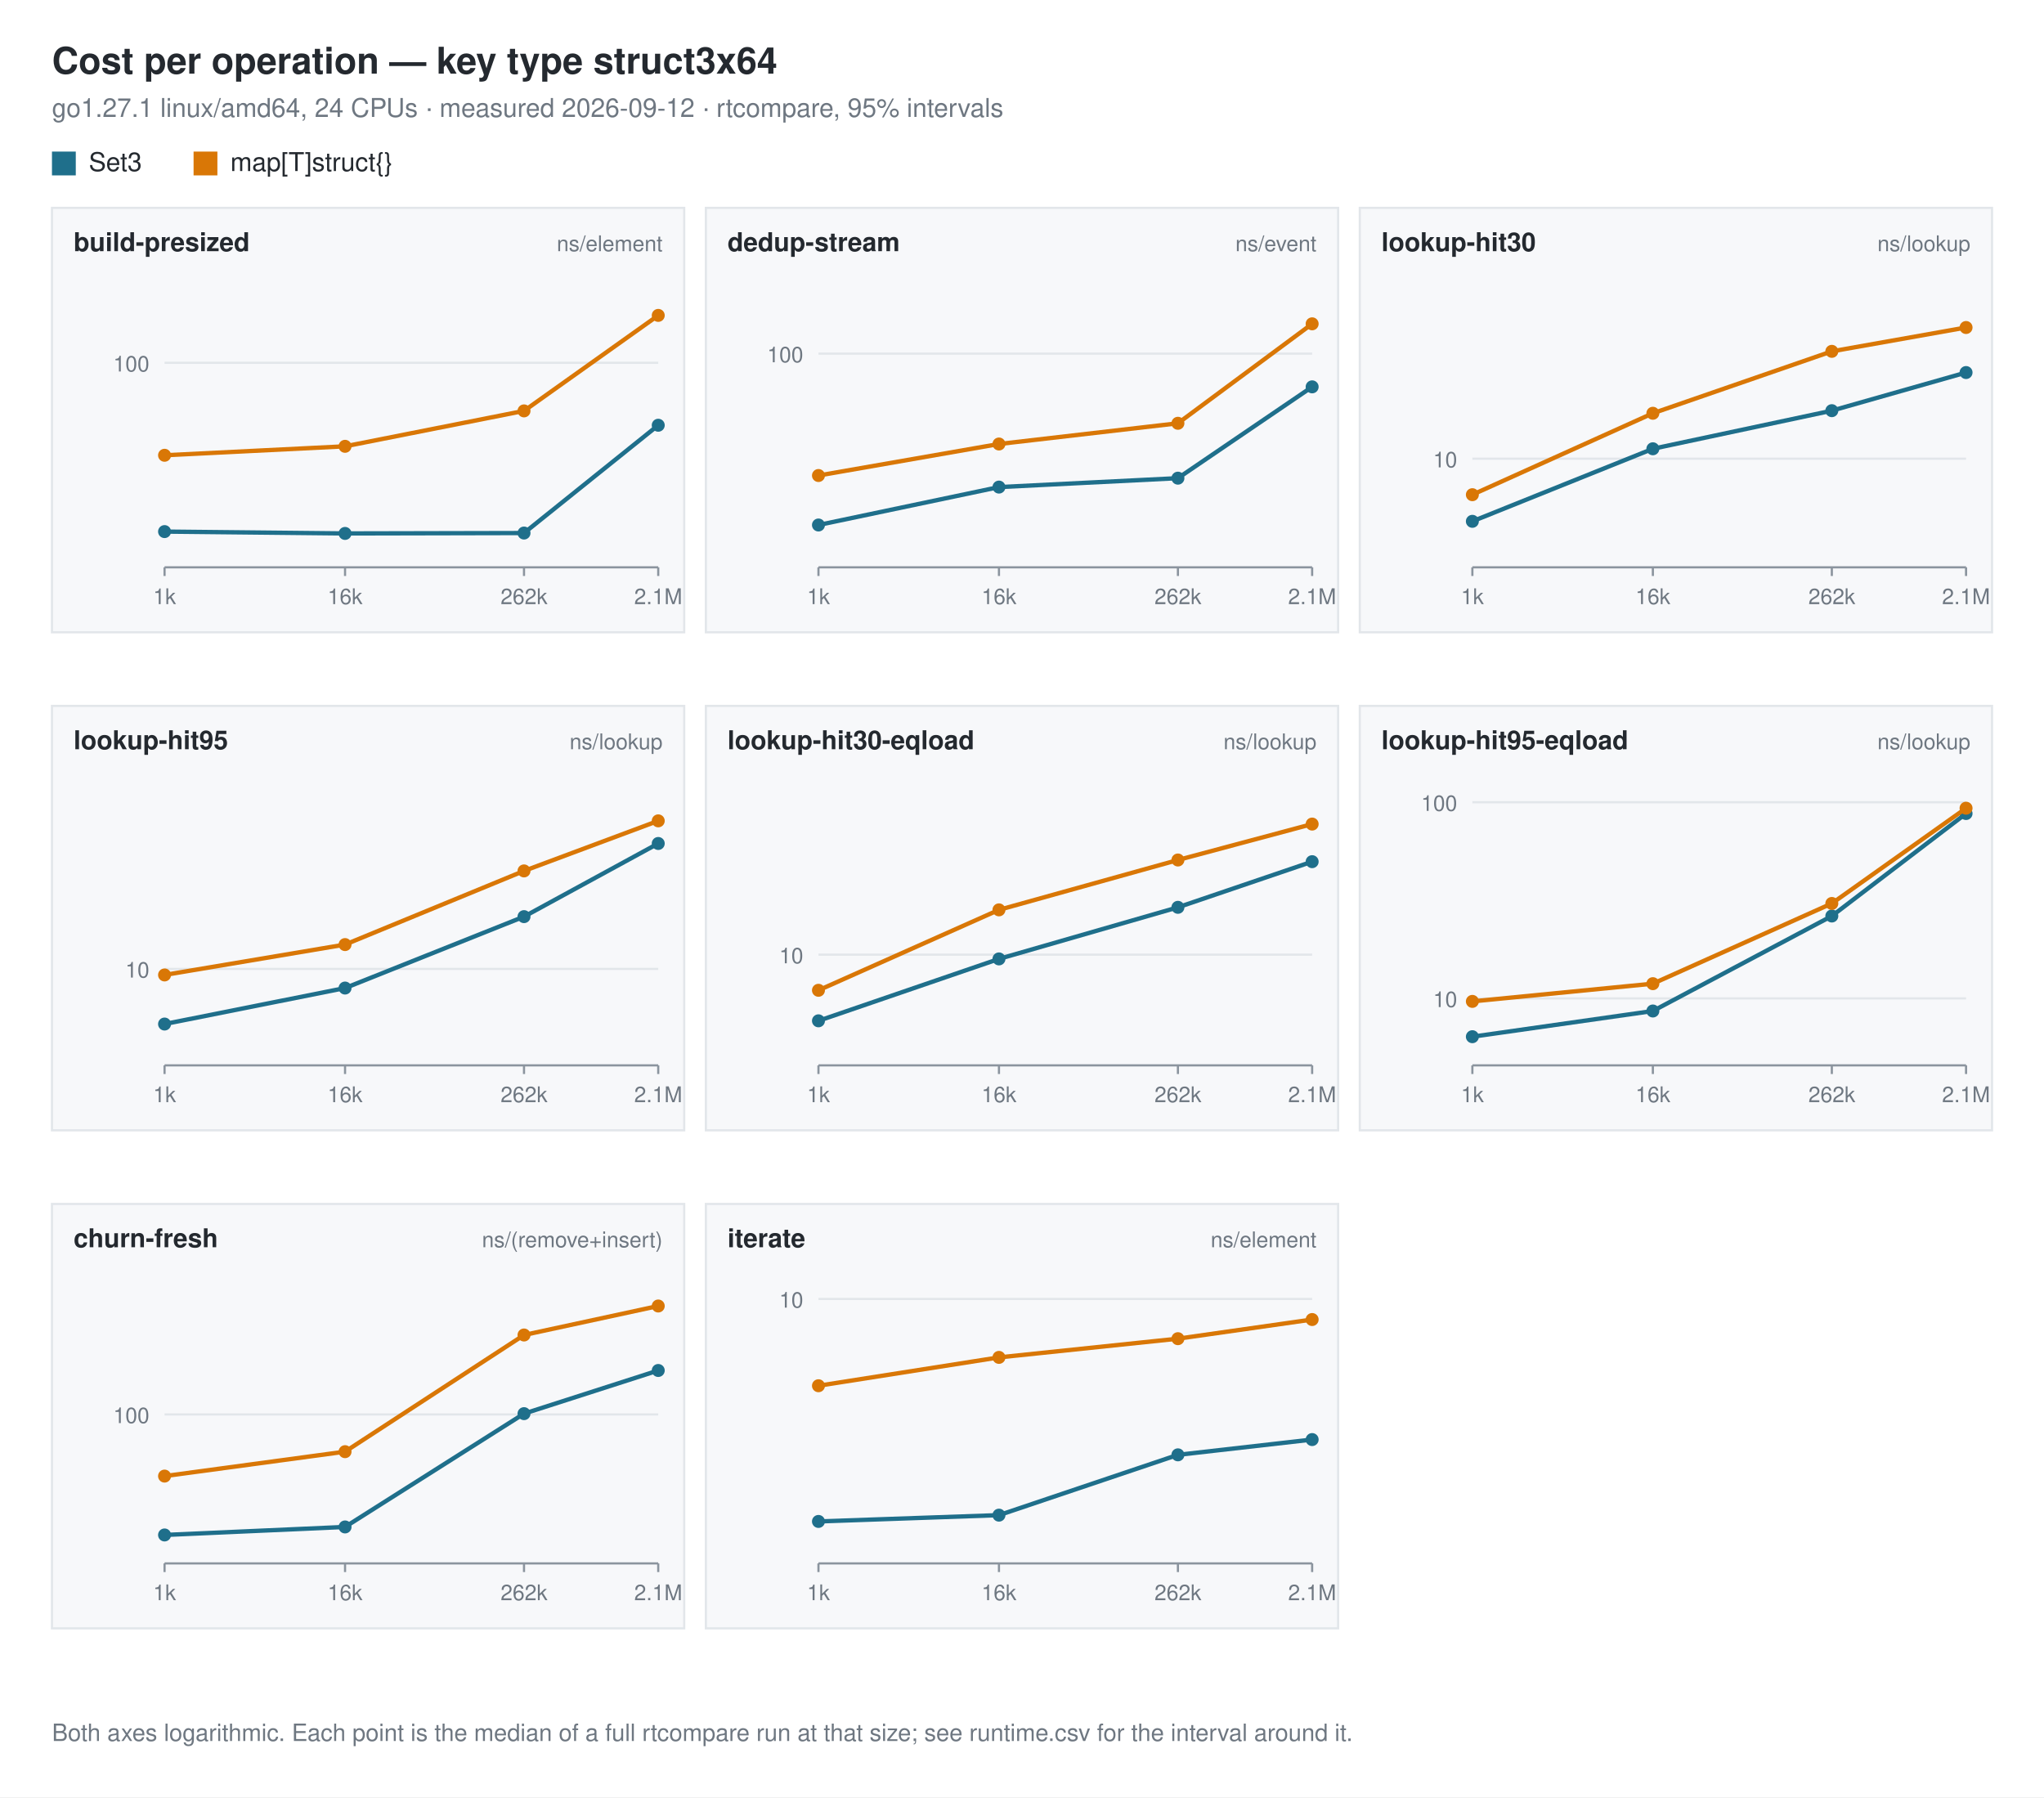
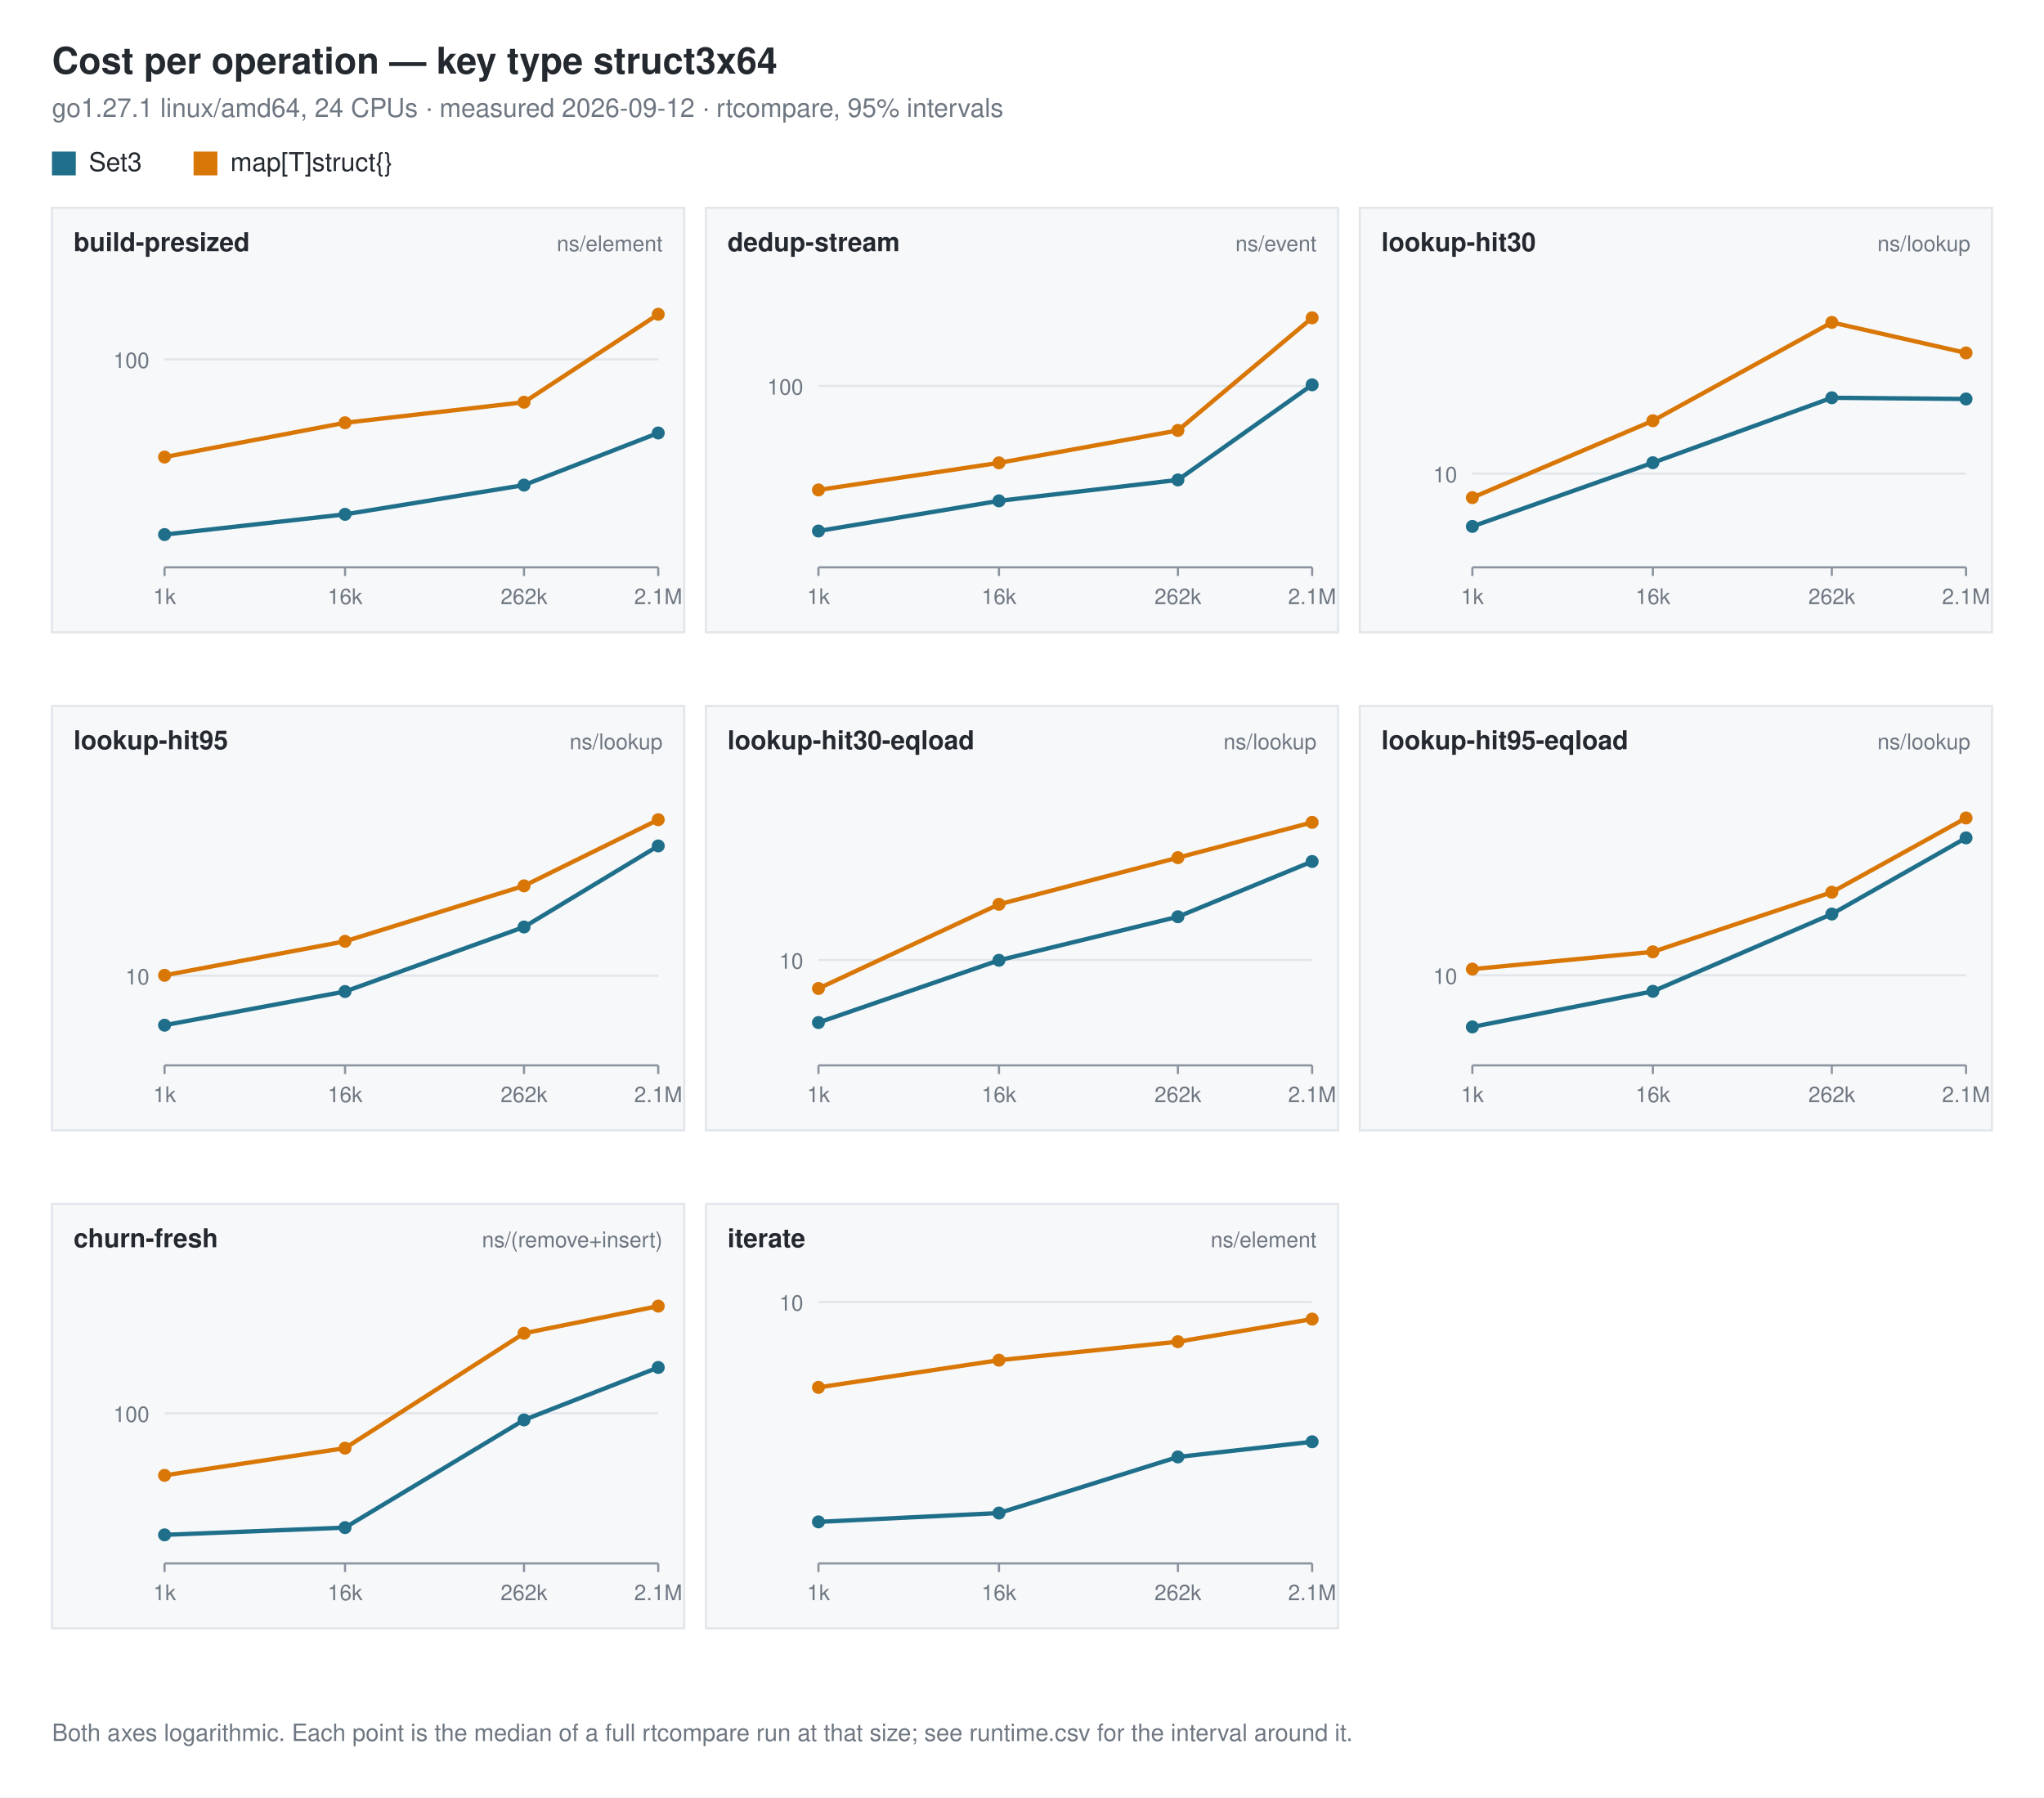
<svg xmlns="http://www.w3.org/2000/svg" width="944" height="830" viewBox="0 0 944 830" font-family="-apple-system, BlinkMacSystemFont, 'Segoe UI', Helvetica, Arial, sans-serif">
  <rect x="0" y="0" width="944" height="830" fill="#ffffff" />
  <text x="24" y="34" font-size="17" fill="#24292f" text-anchor="start" font-weight="600">Cost per operation — key type struct3x64</text>
  <text x="24" y="54" font-size="12" fill="#6e7781" text-anchor="start" font-weight="400">go1.27.1 linux/amd64, 24 CPUs · measured 2026-09-12 · rtcompare, 95% intervals</text>
  <rect x="24" y="70" width="11" height="11" fill="#1f6f8b" />
  <text x="41" y="79" font-size="12" fill="#24292f" text-anchor="start" font-weight="400">Set3</text>
  <rect x="89.4" y="70" width="11" height="11" fill="#d97706" />
  <text x="106.4" y="79" font-size="12" fill="#24292f" text-anchor="start" font-weight="400">map[T]struct{}</text>
  <rect x="24" y="96" width="292" height="196" fill="#f7f8fa" stroke="#e2e6ea" stroke-width="1" />
  <text x="34" y="116" font-size="12" fill="#24292f" text-anchor="start" font-weight="600">build-presized</text>
  <text x="306" y="116" font-size="10" fill="#6e7781" text-anchor="end" font-weight="400">ns/element</text>
-   <line x1="76" y1="167.55" x2="304" y2="167.55" stroke="#e2e6ea" stroke-width="1" />
-   <text x="69" y="171.55" font-size="10" fill="#6e7781" text-anchor="end" font-weight="400">100</text>
+   <line x1="76" y1="165.956" x2="304" y2="165.956" stroke="#e2e6ea" stroke-width="1" />
+   <text x="69" y="169.956" font-size="10" fill="#6e7781" text-anchor="end" font-weight="400">100</text>
  <line x1="76" y1="262" x2="76" y2="266" stroke="#8b949e" stroke-width="1" />
  <text x="76" y="279" font-size="10" fill="#6e7781" text-anchor="middle" font-weight="400">1k</text>
  <line x1="159.359" y1="262" x2="159.359" y2="266" stroke="#8b949e" stroke-width="1" />
  <text x="159.359" y="279" font-size="10" fill="#6e7781" text-anchor="middle" font-weight="400">16k</text>
  <line x1="242.011" y1="262" x2="242.011" y2="266" stroke="#8b949e" stroke-width="1" />
  <text x="242.011" y="279" font-size="10" fill="#6e7781" text-anchor="middle" font-weight="400">262k</text>
  <line x1="304" y1="262" x2="304" y2="266" stroke="#8b949e" stroke-width="1" />
  <text x="304" y="279" font-size="10" fill="#6e7781" text-anchor="middle" font-weight="400">2.1M</text>
  <line x1="76" y1="262" x2="304" y2="262" stroke="#8b949e" stroke-width="1" />
-   <polyline points="76,245.496 159.359,246.345 242.011,246.166 304,196.383" fill="none" stroke="#1f6f8b" stroke-width="2" stroke-linejoin="round" stroke-linecap="round" />
-   <circle cx="76" cy="245.496" r="3" fill="#1f6f8b" />
-   <circle cx="159.359" cy="246.345" r="3" fill="#1f6f8b" />
-   <circle cx="242.011" cy="246.166" r="3" fill="#1f6f8b" />
-   <circle cx="304" cy="196.383" r="3" fill="#1f6f8b" />
-   <polyline points="76,210.253 159.359,206.117 242.011,189.754 304,145.655" fill="none" stroke="#d97706" stroke-width="2" stroke-linejoin="round" stroke-linecap="round" />
-   <circle cx="76" cy="210.253" r="3" fill="#d97706" />
-   <circle cx="159.359" cy="206.117" r="3" fill="#d97706" />
-   <circle cx="242.011" cy="189.754" r="3" fill="#d97706" />
-   <circle cx="304" cy="145.655" r="3" fill="#d97706" />
+   <polyline points="76,246.866 159.359,237.529 242.011,224.02 304,199.957" fill="none" stroke="#1f6f8b" stroke-width="2" stroke-linejoin="round" stroke-linecap="round" />
+   <circle cx="76" cy="246.866" r="3" fill="#1f6f8b" />
+   <circle cx="159.359" cy="237.529" r="3" fill="#1f6f8b" />
+   <circle cx="242.011" cy="224.02" r="3" fill="#1f6f8b" />
+   <circle cx="304" cy="199.957" r="3" fill="#1f6f8b" />
+   <polyline points="76,211.076 159.359,195.234 242.011,185.754 304,145.134" fill="none" stroke="#d97706" stroke-width="2" stroke-linejoin="round" stroke-linecap="round" />
+   <circle cx="76" cy="211.076" r="3" fill="#d97706" />
+   <circle cx="159.359" cy="195.234" r="3" fill="#d97706" />
+   <circle cx="242.011" cy="185.754" r="3" fill="#d97706" />
+   <circle cx="304" cy="145.134" r="3" fill="#d97706" />
  <rect x="326" y="96" width="292" height="196" fill="#f7f8fa" stroke="#e2e6ea" stroke-width="1" />
  <text x="336" y="116" font-size="12" fill="#24292f" text-anchor="start" font-weight="600">dedup-stream</text>
  <text x="608" y="116" font-size="10" fill="#6e7781" text-anchor="end" font-weight="400">ns/event</text>
-   <line x1="378" y1="163.312" x2="606" y2="163.312" stroke="#e2e6ea" stroke-width="1" />
-   <text x="371" y="167.312" font-size="10" fill="#6e7781" text-anchor="end" font-weight="400">100</text>
+   <line x1="378" y1="178.245" x2="606" y2="178.245" stroke="#e2e6ea" stroke-width="1" />
+   <text x="371" y="182.245" font-size="10" fill="#6e7781" text-anchor="end" font-weight="400">100</text>
  <line x1="378" y1="262" x2="378" y2="266" stroke="#8b949e" stroke-width="1" />
  <text x="378" y="279" font-size="10" fill="#6e7781" text-anchor="middle" font-weight="400">1k</text>
  <line x1="461.359" y1="262" x2="461.359" y2="266" stroke="#8b949e" stroke-width="1" />
  <text x="461.359" y="279" font-size="10" fill="#6e7781" text-anchor="middle" font-weight="400">16k</text>
  <line x1="544.011" y1="262" x2="544.011" y2="266" stroke="#8b949e" stroke-width="1" />
  <text x="544.011" y="279" font-size="10" fill="#6e7781" text-anchor="middle" font-weight="400">262k</text>
  <line x1="606" y1="262" x2="606" y2="266" stroke="#8b949e" stroke-width="1" />
  <text x="606" y="279" font-size="10" fill="#6e7781" text-anchor="middle" font-weight="400">2.1M</text>
  <line x1="378" y1="262" x2="606" y2="262" stroke="#8b949e" stroke-width="1" />
-   <polyline points="378,242.453 461.359,224.945 544.011,220.825 606,178.654" fill="none" stroke="#1f6f8b" stroke-width="2" stroke-linejoin="round" stroke-linecap="round" />
-   <circle cx="378" cy="242.453" r="3" fill="#1f6f8b" />
-   <circle cx="461.359" cy="224.945" r="3" fill="#1f6f8b" />
-   <circle cx="544.011" cy="220.825" r="3" fill="#1f6f8b" />
-   <circle cx="606" cy="178.654" r="3" fill="#1f6f8b" />
-   <polyline points="378,219.6 461.359,205.048 544.011,195.478 606,149.547" fill="none" stroke="#d97706" stroke-width="2" stroke-linejoin="round" stroke-linecap="round" />
-   <circle cx="378" cy="219.6" r="3" fill="#d97706" />
-   <circle cx="461.359" cy="205.048" r="3" fill="#d97706" />
-   <circle cx="544.011" cy="195.478" r="3" fill="#d97706" />
-   <circle cx="606" cy="149.547" r="3" fill="#d97706" />
+   <polyline points="378,245.228 461.359,231.304 544.011,221.636 606,177.714" fill="none" stroke="#1f6f8b" stroke-width="2" stroke-linejoin="round" stroke-linecap="round" />
+   <circle cx="378" cy="245.228" r="3" fill="#1f6f8b" />
+   <circle cx="461.359" cy="231.304" r="3" fill="#1f6f8b" />
+   <circle cx="544.011" cy="221.636" r="3" fill="#1f6f8b" />
+   <circle cx="606" cy="177.714" r="3" fill="#1f6f8b" />
+   <polyline points="378,226.263 461.359,213.754 544.011,198.782 606,146.772" fill="none" stroke="#d97706" stroke-width="2" stroke-linejoin="round" stroke-linecap="round" />
+   <circle cx="378" cy="226.263" r="3" fill="#d97706" />
+   <circle cx="461.359" cy="213.754" r="3" fill="#d97706" />
+   <circle cx="544.011" cy="198.782" r="3" fill="#d97706" />
+   <circle cx="606" cy="146.772" r="3" fill="#d97706" />
  <rect x="628" y="96" width="292" height="196" fill="#f7f8fa" stroke="#e2e6ea" stroke-width="1" />
  <text x="638" y="116" font-size="12" fill="#24292f" text-anchor="start" font-weight="600">lookup-hit30</text>
  <text x="910" y="116" font-size="10" fill="#6e7781" text-anchor="end" font-weight="400">ns/lookup</text>
-   <line x1="680" y1="211.826" x2="908" y2="211.826" stroke="#e2e6ea" stroke-width="1" />
-   <text x="673" y="215.826" font-size="10" fill="#6e7781" text-anchor="end" font-weight="400">10</text>
+   <line x1="680" y1="218.722" x2="908" y2="218.722" stroke="#e2e6ea" stroke-width="1" />
+   <text x="673" y="222.722" font-size="10" fill="#6e7781" text-anchor="end" font-weight="400">10</text>
  <line x1="680" y1="262" x2="680" y2="266" stroke="#8b949e" stroke-width="1" />
  <text x="680" y="279" font-size="10" fill="#6e7781" text-anchor="middle" font-weight="400">1k</text>
  <line x1="763.359" y1="262" x2="763.359" y2="266" stroke="#8b949e" stroke-width="1" />
  <text x="763.359" y="279" font-size="10" fill="#6e7781" text-anchor="middle" font-weight="400">16k</text>
  <line x1="846.011" y1="262" x2="846.011" y2="266" stroke="#8b949e" stroke-width="1" />
  <text x="846.011" y="279" font-size="10" fill="#6e7781" text-anchor="middle" font-weight="400">262k</text>
  <line x1="908" y1="262" x2="908" y2="266" stroke="#8b949e" stroke-width="1" />
  <text x="908" y="279" font-size="10" fill="#6e7781" text-anchor="middle" font-weight="400">2.1M</text>
  <line x1="680" y1="262" x2="908" y2="262" stroke="#8b949e" stroke-width="1" />
-   <polyline points="680,240.754 763.359,207.251 846.011,189.655 908,172.042" fill="none" stroke="#1f6f8b" stroke-width="2" stroke-linejoin="round" stroke-linecap="round" />
-   <circle cx="680" cy="240.754" r="3" fill="#1f6f8b" />
-   <circle cx="763.359" cy="207.251" r="3" fill="#1f6f8b" />
-   <circle cx="846.011" cy="189.655" r="3" fill="#1f6f8b" />
-   <circle cx="908" cy="172.042" r="3" fill="#1f6f8b" />
-   <polyline points="680,228.459 763.359,190.854 846.011,162.254 908,151.246" fill="none" stroke="#d97706" stroke-width="2" stroke-linejoin="round" stroke-linecap="round" />
-   <circle cx="680" cy="228.459" r="3" fill="#d97706" />
-   <circle cx="763.359" cy="190.854" r="3" fill="#d97706" />
-   <circle cx="846.011" cy="162.254" r="3" fill="#d97706" />
-   <circle cx="908" cy="151.246" r="3" fill="#d97706" />
+   <polyline points="680,243.111 763.359,213.699 846.011,183.697 908,184.252" fill="none" stroke="#1f6f8b" stroke-width="2" stroke-linejoin="round" stroke-linecap="round" />
+   <circle cx="680" cy="243.111" r="3" fill="#1f6f8b" />
+   <circle cx="763.359" cy="213.699" r="3" fill="#1f6f8b" />
+   <circle cx="846.011" cy="183.697" r="3" fill="#1f6f8b" />
+   <circle cx="908" cy="184.252" r="3" fill="#1f6f8b" />
+   <polyline points="680,229.813 763.359,194.306 846.011,148.889 908,162.986" fill="none" stroke="#d97706" stroke-width="2" stroke-linejoin="round" stroke-linecap="round" />
+   <circle cx="680" cy="229.813" r="3" fill="#d97706" />
+   <circle cx="763.359" cy="194.306" r="3" fill="#d97706" />
+   <circle cx="846.011" cy="148.889" r="3" fill="#d97706" />
+   <circle cx="908" cy="162.986" r="3" fill="#d97706" />
  <rect x="24" y="326" width="292" height="196" fill="#f7f8fa" stroke="#e2e6ea" stroke-width="1" />
  <text x="34" y="346" font-size="12" fill="#24292f" text-anchor="start" font-weight="600">lookup-hit95</text>
  <text x="306" y="346" font-size="10" fill="#6e7781" text-anchor="end" font-weight="400">ns/lookup</text>
-   <line x1="76" y1="447.467" x2="304" y2="447.467" stroke="#e2e6ea" stroke-width="1" />
-   <text x="69" y="451.467" font-size="10" fill="#6e7781" text-anchor="end" font-weight="400">10</text>
+   <line x1="76" y1="450.634" x2="304" y2="450.634" stroke="#e2e6ea" stroke-width="1" />
+   <text x="69" y="454.634" font-size="10" fill="#6e7781" text-anchor="end" font-weight="400">10</text>
  <line x1="76" y1="492" x2="76" y2="496" stroke="#8b949e" stroke-width="1" />
  <text x="76" y="509" font-size="10" fill="#6e7781" text-anchor="middle" font-weight="400">1k</text>
  <line x1="159.359" y1="492" x2="159.359" y2="496" stroke="#8b949e" stroke-width="1" />
  <text x="159.359" y="509" font-size="10" fill="#6e7781" text-anchor="middle" font-weight="400">16k</text>
  <line x1="242.011" y1="492" x2="242.011" y2="496" stroke="#8b949e" stroke-width="1" />
  <text x="242.011" y="509" font-size="10" fill="#6e7781" text-anchor="middle" font-weight="400">262k</text>
  <line x1="304" y1="492" x2="304" y2="496" stroke="#8b949e" stroke-width="1" />
  <text x="304" y="509" font-size="10" fill="#6e7781" text-anchor="middle" font-weight="400">2.1M</text>
  <line x1="76" y1="492" x2="304" y2="492" stroke="#8b949e" stroke-width="1" />
-   <polyline points="76,472.917 159.359,456.294 242.011,423.314 304,389.531" fill="none" stroke="#1f6f8b" stroke-width="2" stroke-linejoin="round" stroke-linecap="round" />
-   <circle cx="76" cy="472.917" r="3" fill="#1f6f8b" />
-   <circle cx="159.359" cy="456.294" r="3" fill="#1f6f8b" />
-   <circle cx="242.011" cy="423.314" r="3" fill="#1f6f8b" />
-   <circle cx="304" cy="389.531" r="3" fill="#1f6f8b" />
-   <polyline points="76,450.246 159.359,436.219 242.011,402.201 304,379.083" fill="none" stroke="#d97706" stroke-width="2" stroke-linejoin="round" stroke-linecap="round" />
-   <circle cx="76" cy="450.246" r="3" fill="#d97706" />
-   <circle cx="159.359" cy="436.219" r="3" fill="#d97706" />
-   <circle cx="242.011" cy="402.201" r="3" fill="#d97706" />
-   <circle cx="304" cy="379.083" r="3" fill="#d97706" />
+   <polyline points="76,473.449 159.359,457.899 242.011,428.101 304,390.659" fill="none" stroke="#1f6f8b" stroke-width="2" stroke-linejoin="round" stroke-linecap="round" />
+   <circle cx="76" cy="473.449" r="3" fill="#1f6f8b" />
+   <circle cx="159.359" cy="457.899" r="3" fill="#1f6f8b" />
+   <circle cx="242.011" cy="428.101" r="3" fill="#1f6f8b" />
+   <circle cx="304" cy="390.659" r="3" fill="#1f6f8b" />
+   <polyline points="76,450.415 159.359,434.714 242.011,409.091 304,378.551" fill="none" stroke="#d97706" stroke-width="2" stroke-linejoin="round" stroke-linecap="round" />
+   <circle cx="76" cy="450.415" r="3" fill="#d97706" />
+   <circle cx="159.359" cy="434.714" r="3" fill="#d97706" />
+   <circle cx="242.011" cy="409.091" r="3" fill="#d97706" />
+   <circle cx="304" cy="378.551" r="3" fill="#d97706" />
  <rect x="326" y="326" width="292" height="196" fill="#f7f8fa" stroke="#e2e6ea" stroke-width="1" />
  <text x="336" y="346" font-size="12" fill="#24292f" text-anchor="start" font-weight="600">lookup-hit30-eqload</text>
  <text x="608" y="346" font-size="10" fill="#6e7781" text-anchor="end" font-weight="400">ns/lookup</text>
-   <line x1="378" y1="440.871" x2="606" y2="440.871" stroke="#e2e6ea" stroke-width="1" />
-   <text x="371" y="444.871" font-size="10" fill="#6e7781" text-anchor="end" font-weight="400">10</text>
+   <line x1="378" y1="443.349" x2="606" y2="443.349" stroke="#e2e6ea" stroke-width="1" />
+   <text x="371" y="447.349" font-size="10" fill="#6e7781" text-anchor="end" font-weight="400">10</text>
  <line x1="378" y1="492" x2="378" y2="496" stroke="#8b949e" stroke-width="1" />
  <text x="378" y="509" font-size="10" fill="#6e7781" text-anchor="middle" font-weight="400">1k</text>
  <line x1="461.359" y1="492" x2="461.359" y2="496" stroke="#8b949e" stroke-width="1" />
  <text x="461.359" y="509" font-size="10" fill="#6e7781" text-anchor="middle" font-weight="400">16k</text>
  <line x1="544.011" y1="492" x2="544.011" y2="496" stroke="#8b949e" stroke-width="1" />
  <text x="544.011" y="509" font-size="10" fill="#6e7781" text-anchor="middle" font-weight="400">262k</text>
  <line x1="606" y1="492" x2="606" y2="496" stroke="#8b949e" stroke-width="1" />
  <text x="606" y="509" font-size="10" fill="#6e7781" text-anchor="middle" font-weight="400">2.1M</text>
  <line x1="378" y1="492" x2="606" y2="492" stroke="#8b949e" stroke-width="1" />
-   <polyline points="378,471.428 461.359,442.838 544.011,419.013 606,397.933" fill="none" stroke="#1f6f8b" stroke-width="2" stroke-linejoin="round" stroke-linecap="round" />
-   <circle cx="378" cy="471.428" r="3" fill="#1f6f8b" />
-   <circle cx="461.359" cy="442.838" r="3" fill="#1f6f8b" />
-   <circle cx="544.011" cy="419.013" r="3" fill="#1f6f8b" />
-   <circle cx="606" cy="397.933" r="3" fill="#1f6f8b" />
-   <polyline points="378,457.331 461.359,420.184 544.011,397.16 606,380.572" fill="none" stroke="#d97706" stroke-width="2" stroke-linejoin="round" stroke-linecap="round" />
-   <circle cx="378" cy="457.331" r="3" fill="#d97706" />
-   <circle cx="461.359" cy="420.184" r="3" fill="#d97706" />
-   <circle cx="544.011" cy="397.16" r="3" fill="#d97706" />
-   <circle cx="606" cy="380.572" r="3" fill="#d97706" />
+   <polyline points="378,472.222 461.359,443.473 544.011,423.37 606,397.843" fill="none" stroke="#1f6f8b" stroke-width="2" stroke-linejoin="round" stroke-linecap="round" />
+   <circle cx="378" cy="472.222" r="3" fill="#1f6f8b" />
+   <circle cx="461.359" cy="443.473" r="3" fill="#1f6f8b" />
+   <circle cx="544.011" cy="423.37" r="3" fill="#1f6f8b" />
+   <circle cx="606" cy="397.843" r="3" fill="#1f6f8b" />
+   <polyline points="378,456.489 461.359,417.624 544.011,396.08 606,379.778" fill="none" stroke="#d97706" stroke-width="2" stroke-linejoin="round" stroke-linecap="round" />
+   <circle cx="378" cy="456.489" r="3" fill="#d97706" />
+   <circle cx="461.359" cy="417.624" r="3" fill="#d97706" />
+   <circle cx="544.011" cy="396.08" r="3" fill="#d97706" />
+   <circle cx="606" cy="379.778" r="3" fill="#d97706" />
  <rect x="628" y="326" width="292" height="196" fill="#f7f8fa" stroke="#e2e6ea" stroke-width="1" />
  <text x="638" y="346" font-size="12" fill="#24292f" text-anchor="start" font-weight="600">lookup-hit95-eqload</text>
  <text x="910" y="346" font-size="10" fill="#6e7781" text-anchor="end" font-weight="400">ns/lookup</text>
-   <line x1="680" y1="461.07" x2="908" y2="461.07" stroke="#e2e6ea" stroke-width="1" />
-   <text x="673" y="465.07" font-size="10" fill="#6e7781" text-anchor="end" font-weight="400">10</text>
-   <line x1="680" y1="370.485" x2="908" y2="370.485" stroke="#e2e6ea" stroke-width="1" />
-   <text x="673" y="374.485" font-size="10" fill="#6e7781" text-anchor="end" font-weight="400">100</text>
+   <line x1="680" y1="450.424" x2="908" y2="450.424" stroke="#e2e6ea" stroke-width="1" />
+   <text x="673" y="454.424" font-size="10" fill="#6e7781" text-anchor="end" font-weight="400">10</text>
  <line x1="680" y1="492" x2="680" y2="496" stroke="#8b949e" stroke-width="1" />
  <text x="680" y="509" font-size="10" fill="#6e7781" text-anchor="middle" font-weight="400">1k</text>
  <line x1="763.359" y1="492" x2="763.359" y2="496" stroke="#8b949e" stroke-width="1" />
  <text x="763.359" y="509" font-size="10" fill="#6e7781" text-anchor="middle" font-weight="400">16k</text>
  <line x1="846.011" y1="492" x2="846.011" y2="496" stroke="#8b949e" stroke-width="1" />
  <text x="846.011" y="509" font-size="10" fill="#6e7781" text-anchor="middle" font-weight="400">262k</text>
  <line x1="908" y1="492" x2="908" y2="496" stroke="#8b949e" stroke-width="1" />
  <text x="908" y="509" font-size="10" fill="#6e7781" text-anchor="middle" font-weight="400">2.1M</text>
  <line x1="680" y1="492" x2="908" y2="492" stroke="#8b949e" stroke-width="1" />
-   <polyline points="680,478.763 763.359,466.894 846.011,423.026 908,375.701" fill="none" stroke="#1f6f8b" stroke-width="2" stroke-linejoin="round" stroke-linecap="round" />
-   <circle cx="680" cy="478.763" r="3" fill="#1f6f8b" />
-   <circle cx="763.359" cy="466.894" r="3" fill="#1f6f8b" />
-   <circle cx="846.011" cy="423.026" r="3" fill="#1f6f8b" />
-   <circle cx="908" cy="375.701" r="3" fill="#1f6f8b" />
-   <polyline points="680,462.455 763.359,454.271 846.011,417.231 908,373.237" fill="none" stroke="#d97706" stroke-width="2" stroke-linejoin="round" stroke-linecap="round" />
-   <circle cx="680" cy="462.455" r="3" fill="#d97706" />
-   <circle cx="763.359" cy="454.271" r="3" fill="#d97706" />
-   <circle cx="846.011" cy="417.231" r="3" fill="#d97706" />
-   <circle cx="908" cy="373.237" r="3" fill="#d97706" />
+   <polyline points="680,474.243 763.359,457.801 846.011,422.116 908,386.939" fill="none" stroke="#1f6f8b" stroke-width="2" stroke-linejoin="round" stroke-linecap="round" />
+   <circle cx="680" cy="474.243" r="3" fill="#1f6f8b" />
+   <circle cx="763.359" cy="457.801" r="3" fill="#1f6f8b" />
+   <circle cx="846.011" cy="422.116" r="3" fill="#1f6f8b" />
+   <circle cx="908" cy="386.939" r="3" fill="#1f6f8b" />
+   <polyline points="680,447.556 763.359,439.569 846.011,412.031 908,377.757" fill="none" stroke="#d97706" stroke-width="2" stroke-linejoin="round" stroke-linecap="round" />
+   <circle cx="680" cy="447.556" r="3" fill="#d97706" />
+   <circle cx="763.359" cy="439.569" r="3" fill="#d97706" />
+   <circle cx="846.011" cy="412.031" r="3" fill="#d97706" />
+   <circle cx="908" cy="377.757" r="3" fill="#d97706" />
  <rect x="24" y="556" width="292" height="196" fill="#f7f8fa" stroke="#e2e6ea" stroke-width="1" />
  <text x="34" y="576" font-size="12" fill="#24292f" text-anchor="start" font-weight="600">churn-fresh</text>
  <text x="306" y="576" font-size="10" fill="#6e7781" text-anchor="end" font-weight="400">ns/(remove+insert)</text>
-   <line x1="76" y1="653.201" x2="304" y2="653.201" stroke="#e2e6ea" stroke-width="1" />
-   <text x="69" y="657.201" font-size="10" fill="#6e7781" text-anchor="end" font-weight="400">100</text>
+   <line x1="76" y1="652.665" x2="304" y2="652.665" stroke="#e2e6ea" stroke-width="1" />
+   <text x="69" y="656.665" font-size="10" fill="#6e7781" text-anchor="end" font-weight="400">100</text>
  <line x1="76" y1="722" x2="76" y2="726" stroke="#8b949e" stroke-width="1" />
  <text x="76" y="739" font-size="10" fill="#6e7781" text-anchor="middle" font-weight="400">1k</text>
  <line x1="159.359" y1="722" x2="159.359" y2="726" stroke="#8b949e" stroke-width="1" />
  <text x="159.359" y="739" font-size="10" fill="#6e7781" text-anchor="middle" font-weight="400">16k</text>
  <line x1="242.011" y1="722" x2="242.011" y2="726" stroke="#8b949e" stroke-width="1" />
  <text x="242.011" y="739" font-size="10" fill="#6e7781" text-anchor="middle" font-weight="400">262k</text>
  <line x1="304" y1="722" x2="304" y2="726" stroke="#8b949e" stroke-width="1" />
  <text x="304" y="739" font-size="10" fill="#6e7781" text-anchor="middle" font-weight="400">2.1M</text>
  <line x1="76" y1="722" x2="304" y2="722" stroke="#8b949e" stroke-width="1" />
-   <polyline points="76,708.869 159.359,705.167 242.011,652.841 304,632.911" fill="none" stroke="#1f6f8b" stroke-width="2" stroke-linejoin="round" stroke-linecap="round" />
-   <circle cx="76" cy="708.869" r="3" fill="#1f6f8b" />
-   <circle cx="159.359" cy="705.167" r="3" fill="#1f6f8b" />
-   <circle cx="242.011" cy="652.841" r="3" fill="#1f6f8b" />
-   <circle cx="304" cy="632.911" r="3" fill="#1f6f8b" />
-   <polyline points="76,681.68 159.359,670.402 242.011,616.52 304,603.131" fill="none" stroke="#d97706" stroke-width="2" stroke-linejoin="round" stroke-linecap="round" />
-   <circle cx="76" cy="681.68" r="3" fill="#d97706" />
-   <circle cx="159.359" cy="670.402" r="3" fill="#d97706" />
-   <circle cx="242.011" cy="616.52" r="3" fill="#d97706" />
-   <circle cx="304" cy="603.131" r="3" fill="#d97706" />
+   <polyline points="76,708.816 159.359,705.468 242.011,655.744 304,631.511" fill="none" stroke="#1f6f8b" stroke-width="2" stroke-linejoin="round" stroke-linecap="round" />
+   <circle cx="76" cy="708.816" r="3" fill="#1f6f8b" />
+   <circle cx="159.359" cy="705.468" r="3" fill="#1f6f8b" />
+   <circle cx="242.011" cy="655.744" r="3" fill="#1f6f8b" />
+   <circle cx="304" cy="631.511" r="3" fill="#1f6f8b" />
+   <polyline points="76,681.332 159.359,668.776 242.011,615.724 304,603.184" fill="none" stroke="#d97706" stroke-width="2" stroke-linejoin="round" stroke-linecap="round" />
+   <circle cx="76" cy="681.332" r="3" fill="#d97706" />
+   <circle cx="159.359" cy="668.776" r="3" fill="#d97706" />
+   <circle cx="242.011" cy="615.724" r="3" fill="#d97706" />
+   <circle cx="304" cy="603.184" r="3" fill="#d97706" />
  <rect x="326" y="556" width="292" height="196" fill="#f7f8fa" stroke="#e2e6ea" stroke-width="1" />
  <text x="336" y="576" font-size="12" fill="#24292f" text-anchor="start" font-weight="600">iterate</text>
  <text x="608" y="576" font-size="10" fill="#6e7781" text-anchor="end" font-weight="400">ns/element</text>
-   <line x1="378" y1="599.879" x2="606" y2="599.879" stroke="#e2e6ea" stroke-width="1" />
-   <text x="371" y="603.879" font-size="10" fill="#6e7781" text-anchor="end" font-weight="400">10</text>
+   <line x1="378" y1="601.269" x2="606" y2="601.269" stroke="#e2e6ea" stroke-width="1" />
+   <text x="371" y="605.269" font-size="10" fill="#6e7781" text-anchor="end" font-weight="400">10</text>
  <line x1="378" y1="722" x2="378" y2="726" stroke="#8b949e" stroke-width="1" />
  <text x="378" y="739" font-size="10" fill="#6e7781" text-anchor="middle" font-weight="400">1k</text>
  <line x1="461.359" y1="722" x2="461.359" y2="726" stroke="#8b949e" stroke-width="1" />
  <text x="461.359" y="739" font-size="10" fill="#6e7781" text-anchor="middle" font-weight="400">16k</text>
  <line x1="544.011" y1="722" x2="544.011" y2="726" stroke="#8b949e" stroke-width="1" />
  <text x="544.011" y="739" font-size="10" fill="#6e7781" text-anchor="middle" font-weight="400">262k</text>
  <line x1="606" y1="722" x2="606" y2="726" stroke="#8b949e" stroke-width="1" />
  <text x="606" y="739" font-size="10" fill="#6e7781" text-anchor="middle" font-weight="400">2.1M</text>
  <line x1="378" y1="722" x2="606" y2="722" stroke="#8b949e" stroke-width="1" />
-   <polyline points="378,702.622 461.359,699.717 544.011,671.864 606,664.813" fill="none" stroke="#1f6f8b" stroke-width="2" stroke-linejoin="round" stroke-linecap="round" />
-   <circle cx="378" cy="702.622" r="3" fill="#1f6f8b" />
-   <circle cx="461.359" cy="699.717" r="3" fill="#1f6f8b" />
-   <circle cx="544.011" cy="671.864" r="3" fill="#1f6f8b" />
-   <circle cx="606" cy="664.813" r="3" fill="#1f6f8b" />
-   <polyline points="378,639.954 461.359,626.862 544.011,618.22 606,609.378" fill="none" stroke="#d97706" stroke-width="2" stroke-linejoin="round" stroke-linecap="round" />
-   <circle cx="378" cy="639.954" r="3" fill="#d97706" />
-   <circle cx="461.359" cy="626.862" r="3" fill="#d97706" />
-   <circle cx="544.011" cy="618.22" r="3" fill="#d97706" />
-   <circle cx="606" cy="609.378" r="3" fill="#d97706" />
+   <polyline points="378,702.826 461.359,698.746 544.011,672.838 606,665.828" fill="none" stroke="#1f6f8b" stroke-width="2" stroke-linejoin="round" stroke-linecap="round" />
+   <circle cx="378" cy="702.826" r="3" fill="#1f6f8b" />
+   <circle cx="461.359" cy="698.746" r="3" fill="#1f6f8b" />
+   <circle cx="544.011" cy="672.838" r="3" fill="#1f6f8b" />
+   <circle cx="606" cy="665.828" r="3" fill="#1f6f8b" />
+   <polyline points="378,640.713 461.359,628.149 544.011,619.615 606,609.174" fill="none" stroke="#d97706" stroke-width="2" stroke-linejoin="round" stroke-linecap="round" />
+   <circle cx="378" cy="640.713" r="3" fill="#d97706" />
+   <circle cx="461.359" cy="628.149" r="3" fill="#d97706" />
+   <circle cx="544.011" cy="619.615" r="3" fill="#d97706" />
+   <circle cx="606" cy="609.174" r="3" fill="#d97706" />
  <text x="24" y="804" font-size="11" fill="#6e7781" text-anchor="start" font-weight="400">Both axes logarithmic. Each point is the median of a full rtcompare run at that size; see runtime.csv for the interval around it.</text>
</svg>
